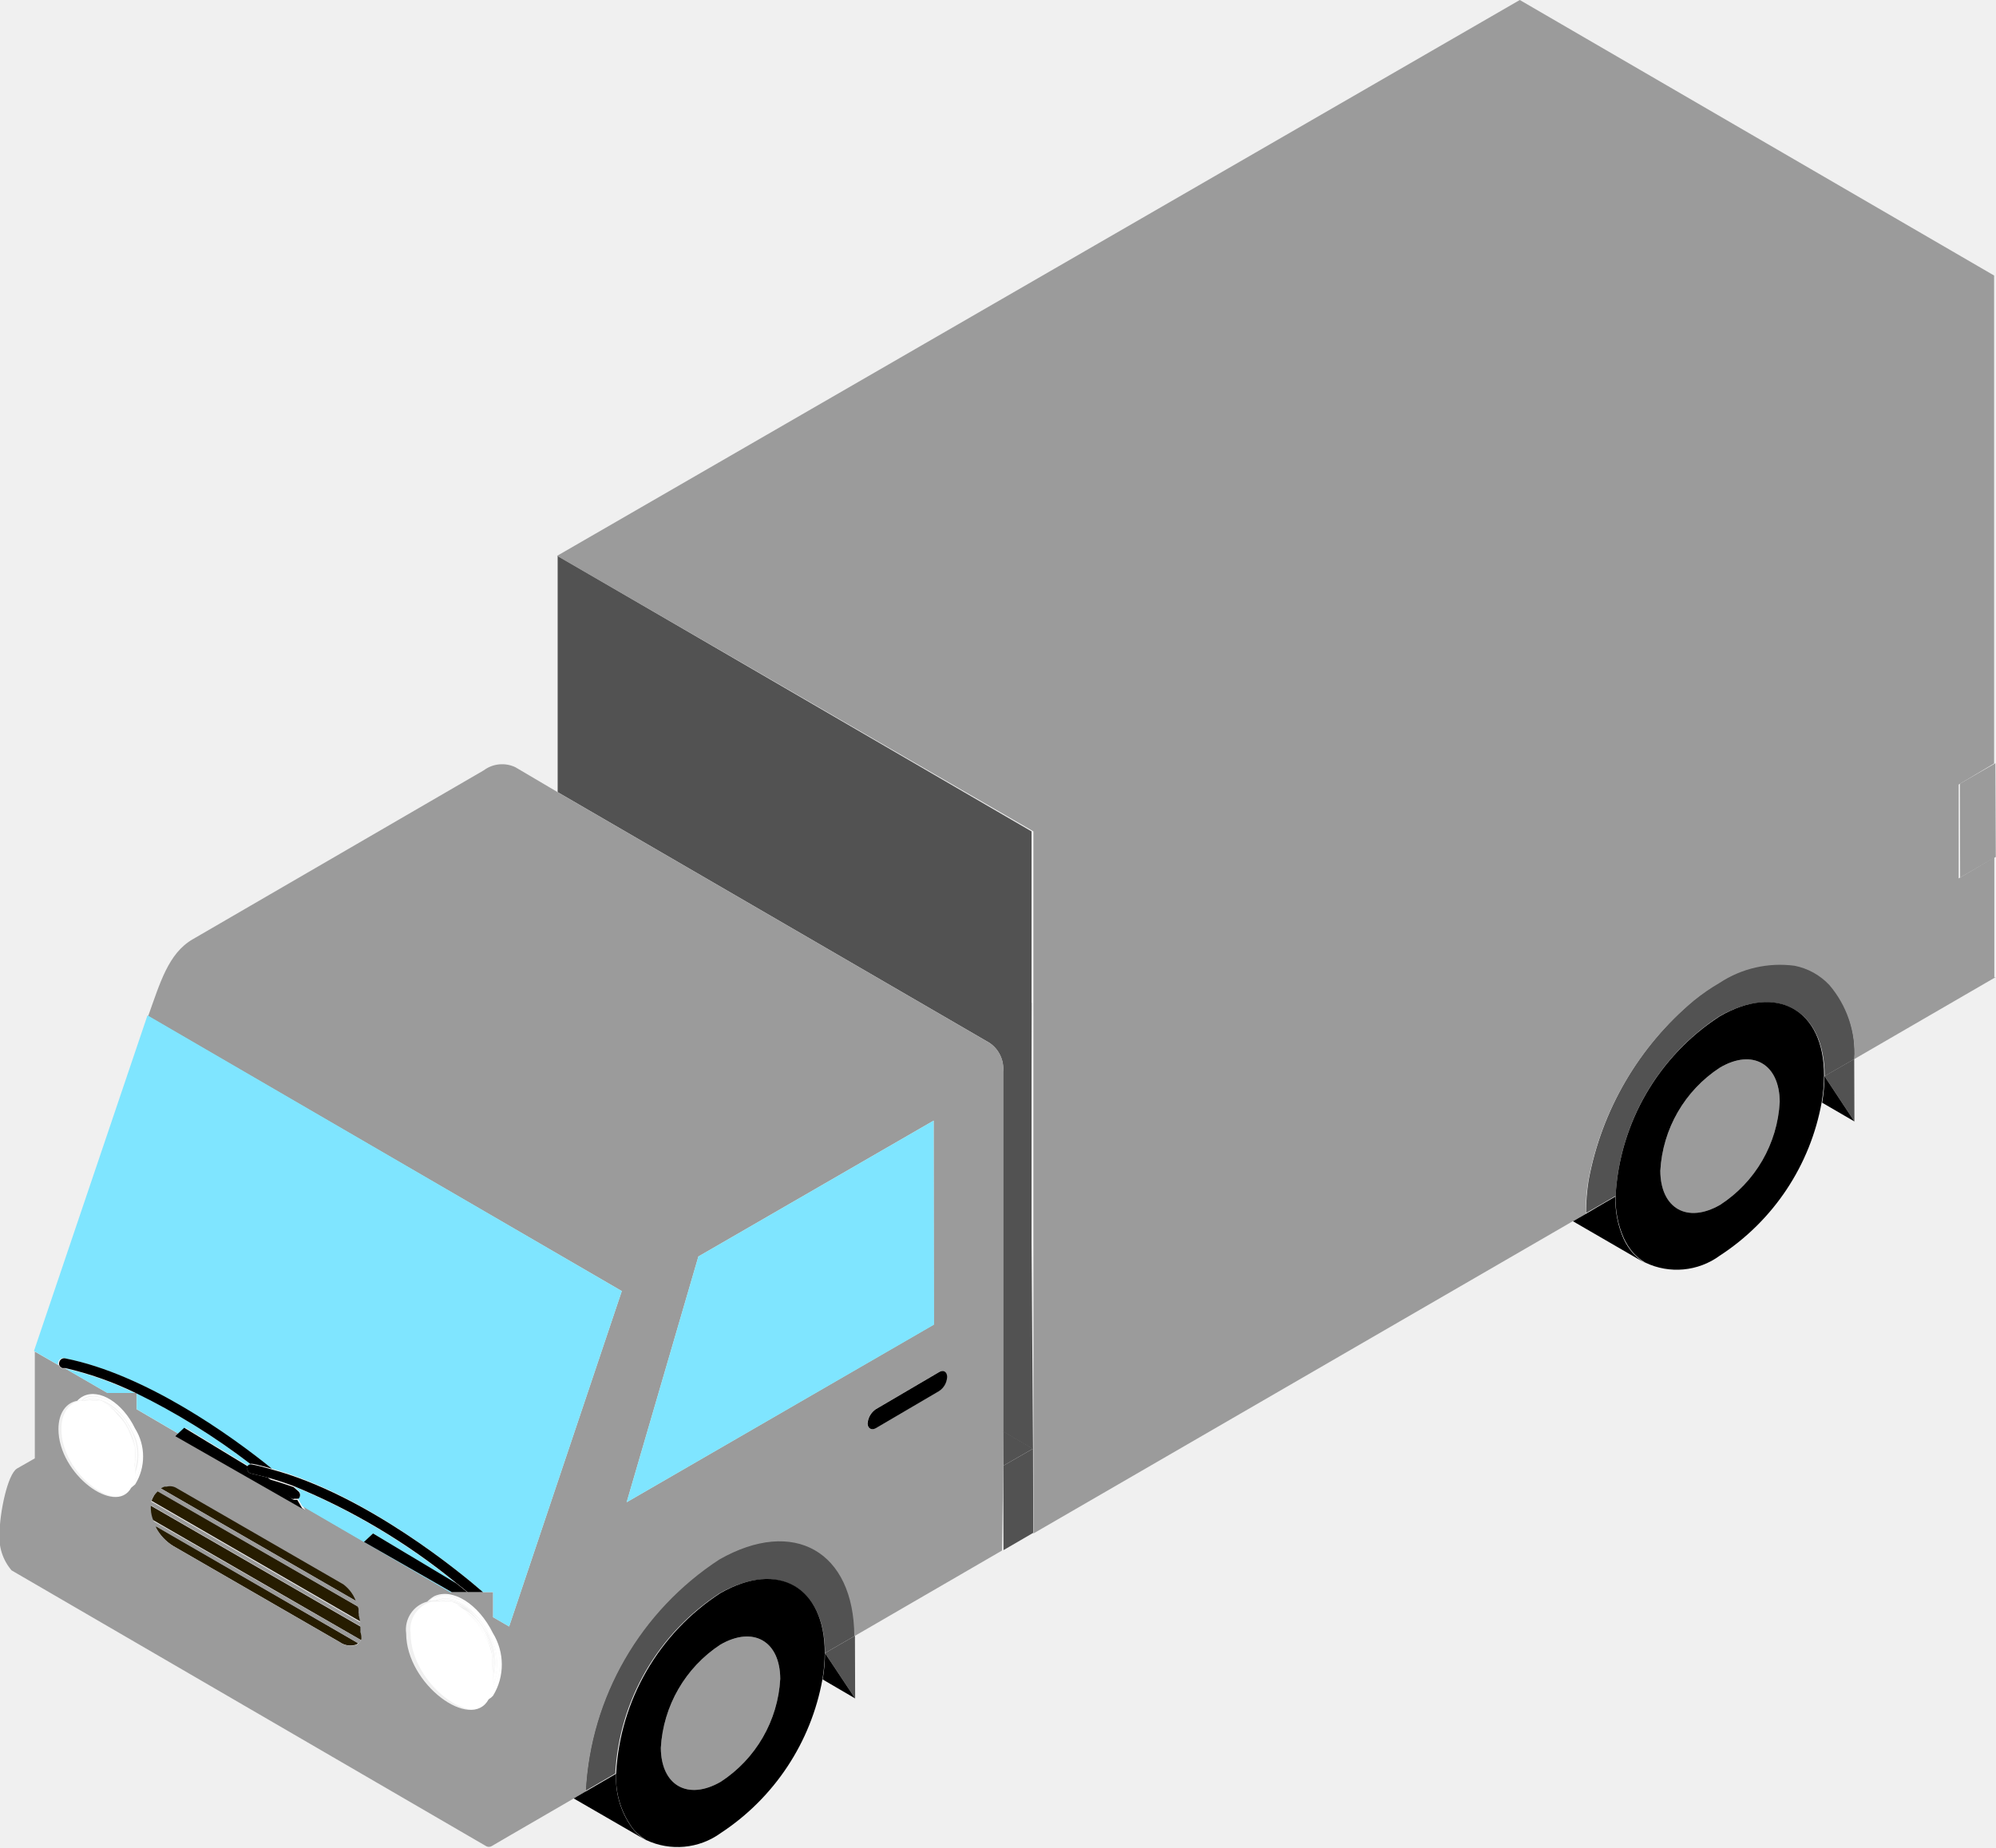
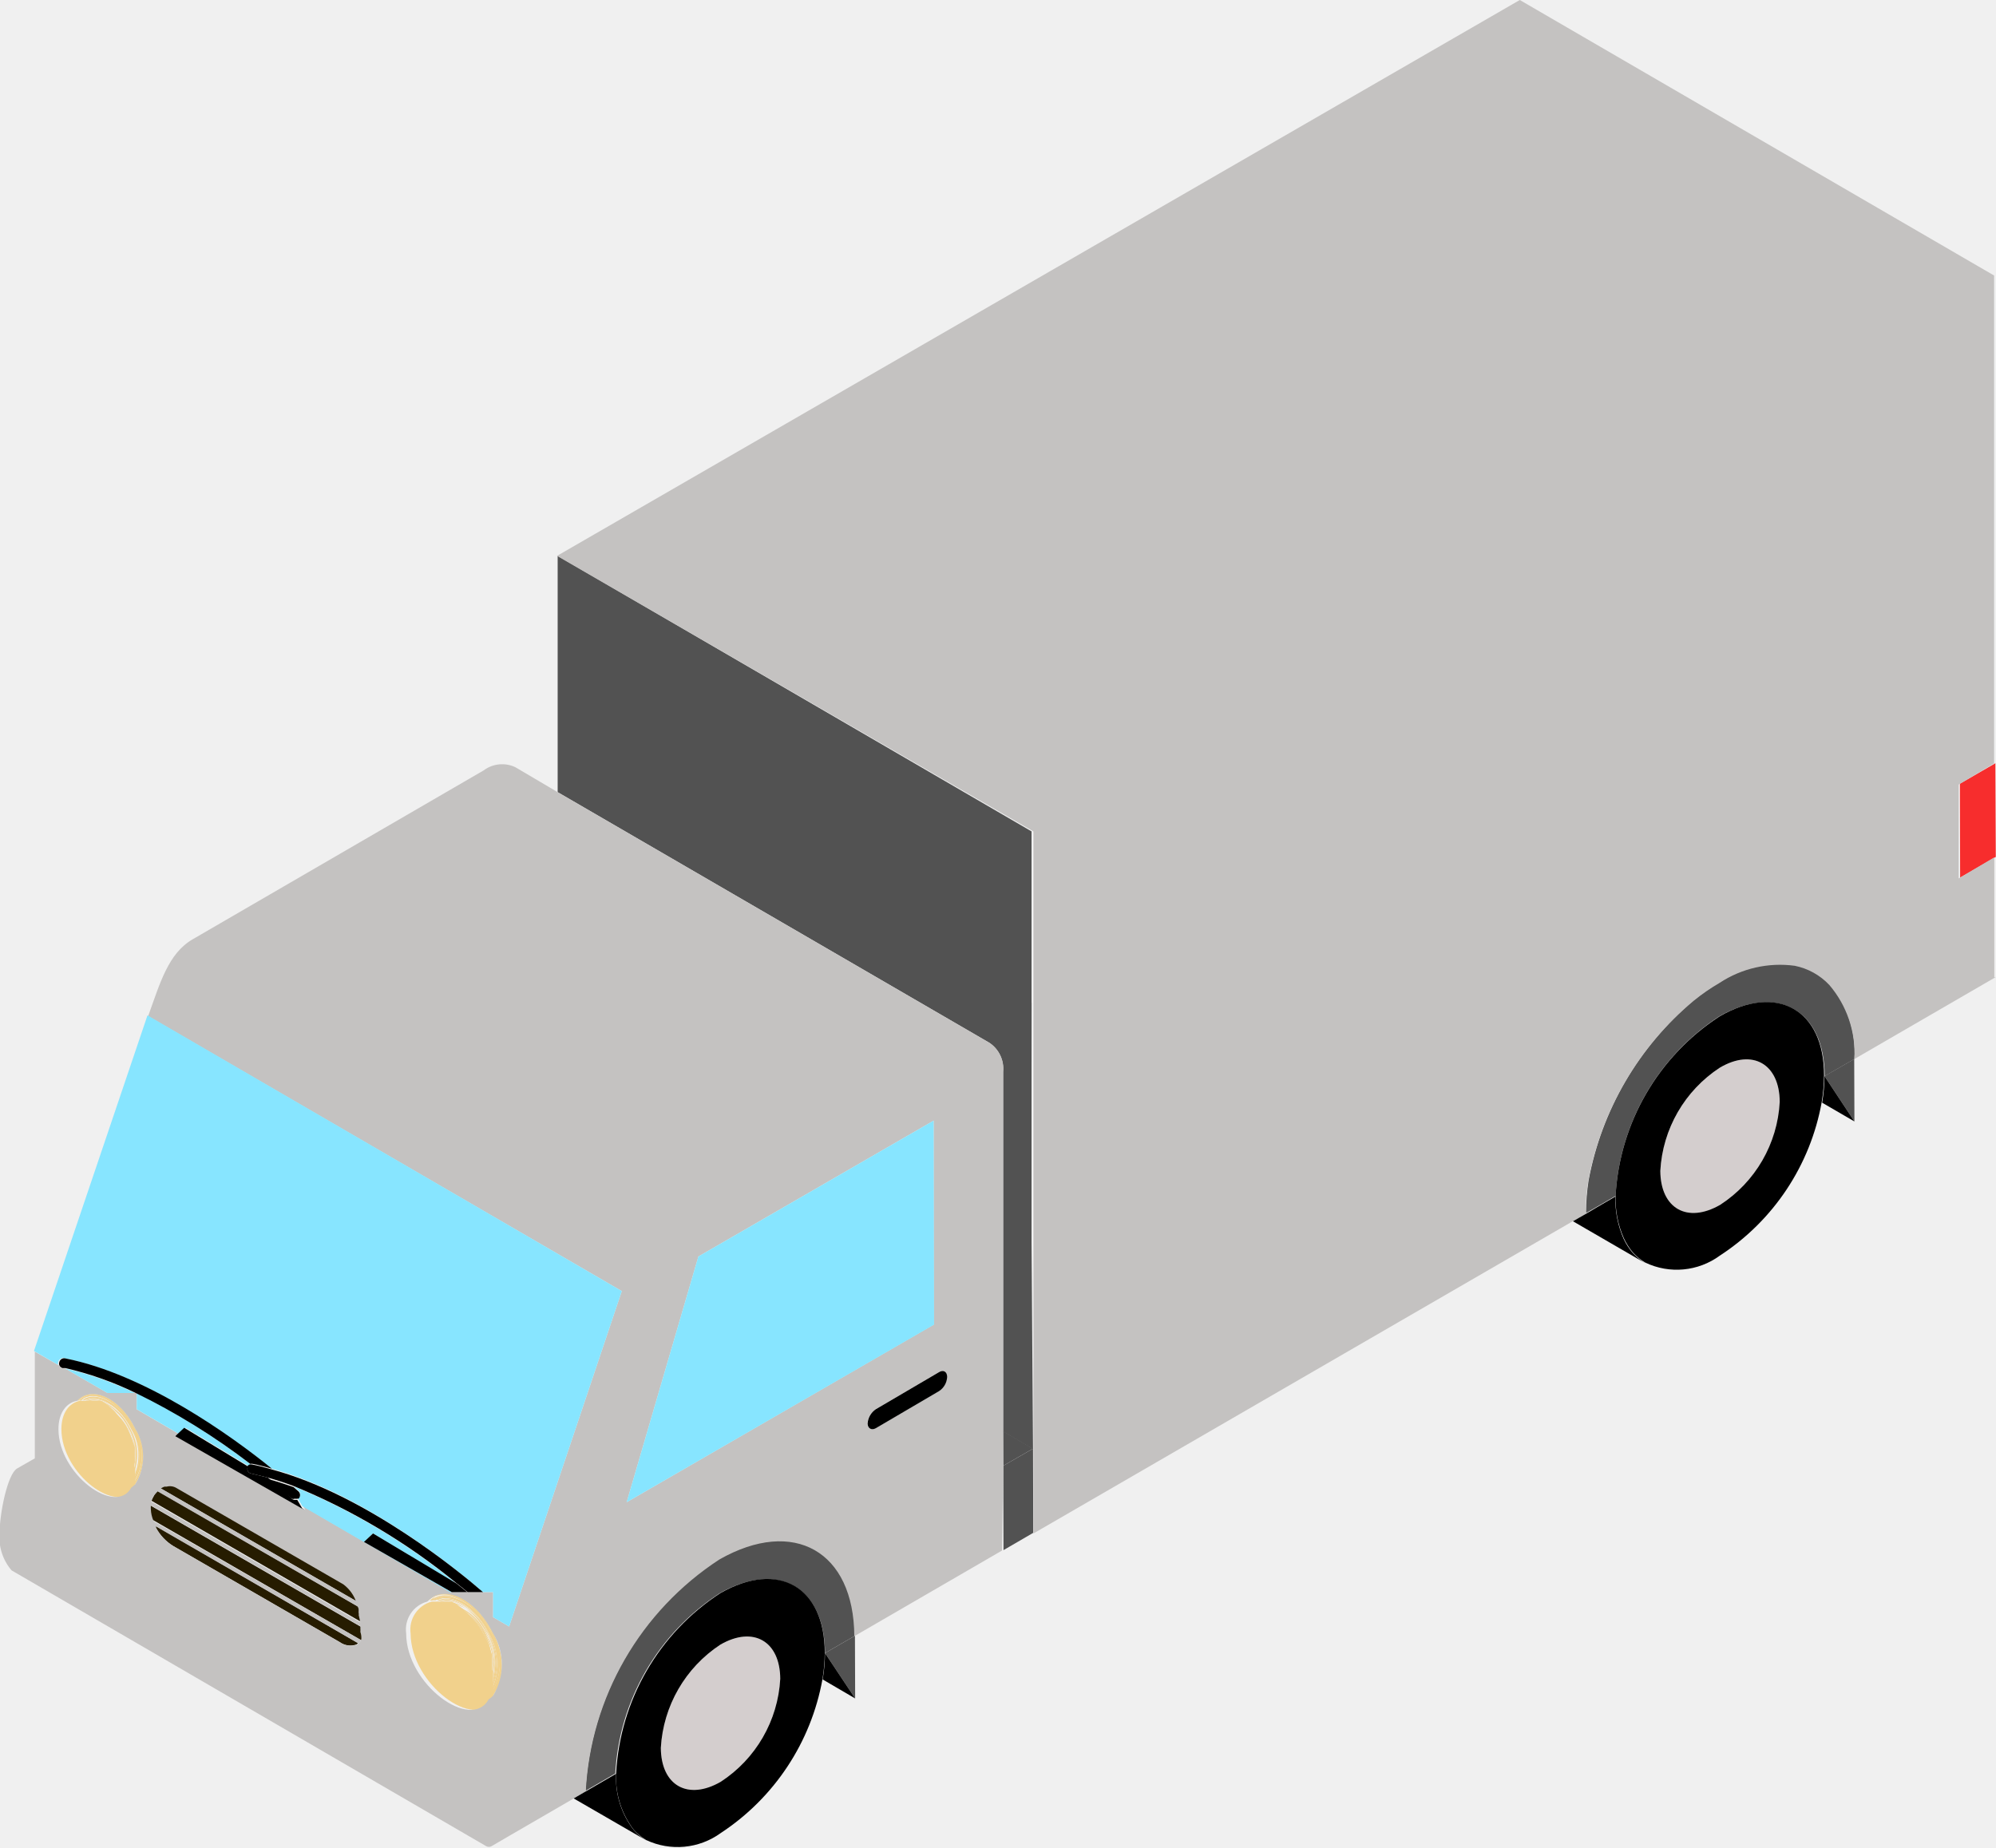
<svg xmlns="http://www.w3.org/2000/svg" id="Capa_1" data-name="Capa 1" viewBox="0 0 94.6 87.58">
  <defs>
-     <style>.cls-1{fill:#525252;}.cls-2{fill:#fff;}.cls-3{fill:#261c00;}.cls-4{fill:#9b9b9b;}.cls-5{fill:#7fe5ff;}</style>
+     <style>.cls-1{fill:#525252;}.cls-2{fill:#f1d18c;}.cls-3{fill:#261c00;}.cls-4{fill:#c4c2c1;}.cls-5{fill:#87e5ff;}.cls-6{fill:#d4cece;}.cls-7{fill:#f72d2d;}</style>
  </defs>
  <path class="cls-1" d="M81.07,107l-1.42-.83,0-17.05A1.48,1.48,0,0,0,79,87.74h0L58.54,75.86l0-11.2L81,77.72,81,84v4.76l0,5.59v2.88Z" transform="translate(-32.11 -38.31)" />
  <polygon class="cls-1" points="48.96 68.67 47.55 69.48 47.54 67.84 48.96 68.67" />
  <polygon class="cls-1" points="48.97 72.66 47.56 73.48 47.55 69.48 48.96 68.67 48.97 72.66" />
  <polygon class="cls-1" points="87.89 53.16 87.88 50.2 86.47 51.01 87.89 53.16" />
  <path class="cls-1" d="M120,88.51l-1.41.81c0-3.13-2.24-4.4-5-2.83A10.89,10.89,0,0,0,108.68,95h0l-.86.5-.54.31a10.08,10.08,0,0,1,.12-1.54,14.64,14.64,0,0,1,5-8.56l0,0a9.67,9.67,0,0,1,1.23-.85,5.21,5.21,0,0,1,3.56-.81,3.08,3.08,0,0,1,1.64.91A5,5,0,0,1,120,88.51Z" transform="translate(-32.11 -38.31)" />
  <polygon class="cls-1" points="75.16 57.54 75.16 57.54 75.16 57.54 75.16 57.54 75.16 57.54" />
  <polygon class="cls-1" points="40.53 80.51 40.52 77.54 39.1 78.36 40.53 80.51" />
  <path class="cls-1" d="M72.63,115.85l-1.42.82c0-3.13-2.24-4.4-5-2.83a10.88,10.88,0,0,0-4.94,8.54l-1.41.82a14,14,0,0,1,6.34-11C69.76,110.19,72.61,111.82,72.63,115.85Z" transform="translate(-32.11 -38.31)" />
  <path class="cls-2" d="M55.48,118.69a.87.87,0,0,1-.21.17.47.47,0,0,0,0-.1c.66-.53.74-1.83.13-3.06s-1.89-2.12-2.73-1.7a1,1,0,0,0-.27.19h-.08a1.54,1.54,0,0,1,.32-.25c.87-.42,2.11.36,2.79,1.74h0A2.84,2.84,0,0,1,55.48,118.69Z" transform="translate(-32.11 -38.31)" />
  <path class="cls-2" d="M52.74,114c.83-.4,2,.34,2.68,1.67s.53,2.42-.07,3l0,.08c.66-.53.74-1.82.13-3.06s-1.89-2.11-2.73-1.7a1.31,1.31,0,0,0-.27.19h.1Z" transform="translate(-32.11 -38.31)" />
  <path class="cls-2" d="M55.42,115.71c-.65-1.33-1.85-2.07-2.68-1.67l-.19.13h.11l.11-.08c.81-.4,2,.33,2.62,1.63a2.67,2.67,0,0,1,0,2.84l0,.11C56,118.13,56,116.89,55.42,115.71Z" transform="translate(-32.11 -38.31)" />
  <path class="cls-2" d="M55.39,115.72c-.64-1.3-1.81-2-2.62-1.63l-.11.08h.08l0,0c.79-.39,1.94.33,2.57,1.6a2.74,2.74,0,0,1,.07,2.68.78.78,0,0,1,0,.14A2.67,2.67,0,0,0,55.39,115.72Z" transform="translate(-32.11 -38.31)" />
  <path class="cls-2" d="M55.36,115.74c-.63-1.27-1.78-2-2.57-1.6l0,0h.08c.77-.38,1.9.32,2.51,1.56a2.75,2.75,0,0,1,.11,2.56.41.41,0,0,1,0,.11A2.74,2.74,0,0,0,55.36,115.74Z" transform="translate(-32.11 -38.31)" />
  <path class="cls-2" d="M55.33,115.75c-.61-1.24-1.74-1.94-2.51-1.56h0l.1,0c.75-.29,1.8.38,2.38,1.56a2.76,2.76,0,0,1,.15,2.45.25.25,0,0,1,0,.09A2.75,2.75,0,0,0,55.33,115.75Z" transform="translate(-32.11 -38.31)" />
  <path class="cls-2" d="M55.3,115.77c-.58-1.18-1.63-1.85-2.38-1.56l.12,0c.73-.19,1.68.45,2.23,1.56a2.78,2.78,0,0,1,.19,2.29.61.61,0,0,1,0,.14A2.76,2.76,0,0,0,55.3,115.77Z" transform="translate(-32.11 -38.31)" />
  <path class="cls-2" d="M55.27,115.79c-.55-1.11-1.5-1.75-2.23-1.56l.09,0c.7-.13,1.59.49,2.1,1.54a2.86,2.86,0,0,1,.25,2.13s0,.1,0,.15A2.78,2.78,0,0,0,55.27,115.79Z" transform="translate(-32.11 -38.31)" />
  <path class="cls-2" d="M55.23,115.8c-.51-1-1.4-1.67-2.1-1.54l.08,0a2.33,2.33,0,0,1,2,1.51,2.92,2.92,0,0,1,.27,2v.13A2.86,2.86,0,0,0,55.23,115.8Z" transform="translate(-32.11 -38.31)" />
  <path class="cls-2" d="M55.21,115.81a2.33,2.33,0,0,0-2-1.51l.11,0a2.32,2.32,0,0,1,1.85,1.48,2.8,2.8,0,0,1,.29,1.82.77.77,0,0,1,0,.15A2.92,2.92,0,0,0,55.21,115.81Z" transform="translate(-32.11 -38.31)" />
  <path class="cls-2" d="M55.17,115.83a2.32,2.32,0,0,0-1.85-1.48l.11.05a2.38,2.38,0,0,1,1.71,1.44,2.85,2.85,0,0,1,.31,1.65.81.81,0,0,1,0,.16A2.8,2.8,0,0,0,55.17,115.83Z" transform="translate(-32.11 -38.31)" />
  <path class="cls-2" d="M55.14,115.84a2.38,2.38,0,0,0-1.71-1.44l.07,0,0,0a2.39,2.39,0,0,1,1.57,1.4,2.88,2.88,0,0,1,.32,1.45c0,.06,0,.12,0,.18A2.85,2.85,0,0,0,55.14,115.84Z" transform="translate(-32.11 -38.31)" />
  <path class="cls-2" d="M55.11,115.86a2.39,2.39,0,0,0-1.57-1.4l.12.08a2.42,2.42,0,0,1,1.42,1.33,2.89,2.89,0,0,1,.31,1.28c0,.06,0,.11,0,.16A2.88,2.88,0,0,0,55.11,115.86Z" transform="translate(-32.11 -38.31)" />
  <path class="cls-2" d="M55.08,115.87a2.42,2.42,0,0,0-1.42-1.33l.11.08a2.45,2.45,0,0,1,1.28,1.27,3.15,3.15,0,0,1,.31,1.1l0,.16A2.89,2.89,0,0,0,55.08,115.87Z" transform="translate(-32.11 -38.31)" />
  <path class="cls-2" d="M53.77,114.62l.17.12A2.51,2.51,0,0,1,55,115.9a2.73,2.73,0,0,1,.27.87,1.42,1.42,0,0,1,.07.22,3.15,3.15,0,0,0-.31-1.1A2.45,2.45,0,0,0,53.77,114.62Z" transform="translate(-32.11 -38.31)" />
  <path class="cls-2" d="M53.94,114.74a1.14,1.14,0,0,1,.11.11,2.5,2.5,0,0,1,.94,1.07,2.81,2.81,0,0,1,.23.65c0,.07.05.13.07.2a2.73,2.73,0,0,0-.27-.87A2.51,2.51,0,0,0,53.94,114.74Z" transform="translate(-32.11 -38.31)" />
  <path class="cls-2" d="M54.05,114.85l.23.2a2.79,2.79,0,0,1,.68.88,3.59,3.59,0,0,1,.15.37l.11.27a2.81,2.81,0,0,0-.23-.65A2.5,2.5,0,0,0,54.05,114.85Z" transform="translate(-32.11 -38.31)" />
  <path class="cls-2" d="M54.28,115.05l.21.26.12.14h0a3.22,3.22,0,0,1,.24.36c.09.16.18.32.25.48a3.59,3.59,0,0,0-.15-.37A2.79,2.79,0,0,0,54.28,115.05Z" transform="translate(-32.11 -38.31)" />
  <path class="cls-2" d="M54.86,115.82a3.22,3.22,0,0,0-.24-.36C54.71,115.58,54.78,115.7,54.86,115.82Z" transform="translate(-32.11 -38.31)" />
  <path class="cls-2" d="M54.49,115.31l.12.14Z" transform="translate(-32.11 -38.31)" />
  <path class="cls-2" d="M55.48,117.81v.12c0,.06,0,.1,0,.15a.76.76,0,0,1,0,.15.28.28,0,0,1,0,.09.34.34,0,0,1,0,.1.78.78,0,0,1,0,.14l0,.12,0,.08a.47.47,0,0,1,0,.1c-.83,1.53-3.9-.7-3.91-3.12,0,0,0,0,0,0h0a1.37,1.37,0,0,1,1-1.51h.45l.1,0,.12,0,.09,0,.08,0,.11,0,.11.06h0l0,0,0,0,.12.07.11.08.17.12a1.14,1.14,0,0,1,.11.11,2.29,2.29,0,0,1,.23.21l.21.25.12.14s0,0,0,0a3.22,3.22,0,0,1,.24.36,4.23,4.23,0,0,1,.25.47l.11.27c0,.07.05.14.07.2s.05.15.07.22l0,.17s0,.1,0,.16,0,.11,0,.17a.92.92,0,0,1,0,.16A.88.88,0,0,1,55.48,117.81Z" transform="translate(-32.11 -38.31)" />
  <path class="cls-2" d="M38.52,108.67l-.19.16.05-.09a2.33,2.33,0,0,0,.11-2.71c-.59-1.19-1.67-1.86-2.41-1.5a.81.81,0,0,0-.24.17h-.07a1,1,0,0,1,.29-.22c.76-.37,1.86.31,2.45,1.53a0,0,0,0,1,0,0A2.51,2.51,0,0,1,38.52,108.67Z" transform="translate(-32.11 -38.31)" />
  <path class="cls-2" d="M36.1,104.57c.73-.36,1.79.3,2.36,1.47a2.33,2.33,0,0,1-.06,2.62s0,0,0,.07a2.31,2.31,0,0,0,.11-2.7c-.59-1.19-1.67-1.87-2.41-1.5a.81.81,0,0,0-.24.17h.09A1.77,1.77,0,0,1,36.1,104.57Z" transform="translate(-32.11 -38.31)" />
  <path class="cls-2" d="M38.46,106c-.57-1.17-1.63-1.83-2.36-1.47a1.77,1.77,0,0,0-.17.12H36l.09-.07c.71-.35,1.75.3,2.31,1.45a2.33,2.33,0,0,1,0,2.5l0,.1A2.33,2.33,0,0,0,38.46,106Z" transform="translate(-32.11 -38.31)" />
  <path class="cls-2" d="M38.43,106.06c-.56-1.15-1.6-1.8-2.31-1.45l-.09.07h.07l0,0c.7-.35,1.71.29,2.27,1.41a2.41,2.41,0,0,1,.06,2.36s0,.08,0,.13A2.33,2.33,0,0,0,38.43,106.06Z" transform="translate(-32.11 -38.31)" />
  <path class="cls-2" d="M38.41,106.07c-.56-1.12-1.57-1.76-2.27-1.41l0,0h.06c.69-.34,1.68.28,2.22,1.38a2.4,2.4,0,0,1,.1,2.26.28.28,0,0,1,0,.09A2.41,2.41,0,0,0,38.41,106.07Z" transform="translate(-32.11 -38.31)" />
  <path class="cls-2" d="M38.38,106.08c-.54-1.1-1.53-1.72-2.22-1.38h0l.1,0c.66-.26,1.58.34,2.09,1.38a2.43,2.43,0,0,1,.14,2.16.19.19,0,0,1,0,.08A2.4,2.4,0,0,0,38.38,106.08Z" transform="translate(-32.11 -38.31)" />
  <path class="cls-2" d="M38.35,106.1c-.51-1-1.43-1.64-2.09-1.38l.1,0c.64-.17,1.49.4,2,1.37a2.42,2.42,0,0,1,.18,2c0,.05,0,.09,0,.13A2.43,2.43,0,0,0,38.35,106.1Z" transform="translate(-32.11 -38.31)" />
  <path class="cls-2" d="M38.32,106.11c-.47-1-1.32-1.54-2-1.37l.08,0c.62-.12,1.41.43,1.86,1.35a2.53,2.53,0,0,1,.21,1.88s0,.09,0,.13A2.42,2.42,0,0,0,38.32,106.11Z" transform="translate(-32.11 -38.31)" />
  <path class="cls-2" d="M38.3,106.12c-.45-.92-1.24-1.47-1.86-1.35l.07,0a2,2,0,0,1,1.76,1.33,2.53,2.53,0,0,1,.24,1.76s0,0,0,0,0,0,0,.06A2.53,2.53,0,0,0,38.3,106.12Z" transform="translate(-32.11 -38.31)" />
  <path class="cls-2" d="M38.27,106.13a2,2,0,0,0-1.76-1.33l.1,0a2.09,2.09,0,0,1,1.64,1.31,2.5,2.5,0,0,1,.25,1.6.66.66,0,0,1,0,.14A2.53,2.53,0,0,0,38.27,106.13Z" transform="translate(-32.11 -38.31)" />
  <path class="cls-2" d="M38.25,106.15a2.09,2.09,0,0,0-1.64-1.31l.1,0a2.1,2.1,0,0,1,1.51,1.27,2.57,2.57,0,0,1,.27,1.46.57.57,0,0,1,0,.13A2.5,2.5,0,0,0,38.25,106.15Z" transform="translate(-32.11 -38.31)" />
  <path class="cls-2" d="M38.22,106.16a2.1,2.1,0,0,0-1.51-1.27l.06,0,0,0a2.13,2.13,0,0,1,1.38,1.24,2.49,2.49,0,0,1,.28,1.28c0,.05,0,.1,0,.16A2.57,2.57,0,0,0,38.22,106.16Z" transform="translate(-32.11 -38.31)" />
  <path class="cls-2" d="M38.19,106.18a2.13,2.13,0,0,0-1.38-1.24l.1.07a2.12,2.12,0,0,1,1.25,1.18,2.58,2.58,0,0,1,.28,1.13l0,.14A2.49,2.49,0,0,0,38.19,106.18Z" transform="translate(-32.11 -38.31)" />
  <path class="cls-2" d="M38.16,106.19A2.12,2.12,0,0,0,36.91,105l.1.07a2.13,2.13,0,0,1,1.12,1.12,2.52,2.52,0,0,1,.28,1l0,.15A2.58,2.58,0,0,0,38.16,106.19Z" transform="translate(-32.11 -38.31)" />
  <path class="cls-2" d="M37,105.08l.14.11a2.18,2.18,0,0,1,1,1,2.63,2.63,0,0,1,.24.77l.06.19a2.52,2.52,0,0,0-.28-1A2.13,2.13,0,0,0,37,105.08Z" transform="translate(-32.11 -38.31)" />
  <path class="cls-2" d="M37.15,105.19a.87.87,0,0,1,.11.09,2.29,2.29,0,0,1,.82,1,2.71,2.71,0,0,1,.21.58l.06.17a2.63,2.63,0,0,0-.24-.77A2.18,2.18,0,0,0,37.15,105.19Z" transform="translate(-32.11 -38.31)" />
  <path class="cls-2" d="M37.26,105.28l.2.19a2.37,2.37,0,0,1,.6.77c0,.11.09.22.13.32s.07.16.1.25a2.71,2.71,0,0,0-.21-.58A2.29,2.29,0,0,0,37.26,105.28Z" transform="translate(-32.11 -38.31)" />
  <path class="cls-2" d="M37.46,105.47l.18.22.11.12v0a3,3,0,0,1,.21.32c.08.13.15.27.22.41,0-.1-.08-.21-.13-.32A2.37,2.37,0,0,0,37.46,105.47Z" transform="translate(-32.11 -38.31)" />
  <path class="cls-2" d="M38,106.15a3,3,0,0,0-.21-.32Z" transform="translate(-32.11 -38.31)" />
  <path class="cls-2" d="M37.64,105.69l.11.12Z" transform="translate(-32.11 -38.31)" />
  <path class="cls-2" d="M38.52,107.94s0,0,0,.06,0,.09,0,.14,0,.08,0,.13a.25.25,0,0,1,0,.08.22.22,0,0,1,0,.08s0,.09,0,.13l0,.1s0,0,0,.08l-.05.09c-.74,1.35-3.45-.63-3.45-2.78,0-.76.37-1.25.89-1.34h.33l.06,0h.1a.38.38,0,0,1,.1,0l.08,0,.07,0,.1,0,.1,0,.06,0,0,0,.1.06.1.07.14.11.11.09c.06.07.13.12.2.19l.18.22a1.27,1.27,0,0,1,.11.13,0,0,0,0,0,0,0l.21.32c.08.14.15.27.22.42l.1.24.06.18.06.19,0,.14,0,.14c0,.06,0,.11,0,.16a.66.66,0,0,1,0,.14.57.57,0,0,1,0,.13A.43.43,0,0,0,38.52,107.94Z" transform="translate(-32.11 -38.31)" />
  <path class="cls-3" d="M49.33,115.65a.83.83,0,0,1-.1.41l-9.91-5.72a1.5,1.5,0,0,1-.12-.53.9.9,0,0,1,0-.16l10.09,5.82A1.21,1.21,0,0,1,49.33,115.65Z" transform="translate(-32.11 -38.31)" />
  <path class="cls-3" d="M49.08,116.2s0,0-.07.06a.87.87,0,0,1-.8-.11l-7.9-4.56a2.29,2.29,0,0,1-.82-.87.2.2,0,0,1,0-.08Z" transform="translate(-32.11 -38.31)" />
  <path class="cls-3" d="M49,114.21l-9.31-5.37a.57.57,0,0,1,.21-.12l.1,0a.6.6,0,0,1,.47.07l7.9,4.56A1.76,1.76,0,0,1,49,114.21Z" transform="translate(-32.11 -38.31)" />
  <path class="cls-3" d="M49.13,114.5h0a2.76,2.76,0,0,0-.08-.27C49.07,114.31,49.1,114.41,49.13,114.5Z" transform="translate(-32.11 -38.31)" />
  <path class="cls-3" d="M49.29,115.23l-10-5.78a1.66,1.66,0,0,1,.13-.27.36.36,0,0,1,.07-.1l.09-.1,9.54,5.51h0a.28.28,0,0,1,0,.13h0a.94.94,0,0,1,0,.16s0,0,0,0A3.14,3.14,0,0,1,49.29,115.23Z" transform="translate(-32.11 -38.31)" />
-   <polygon class="cls-4" points="94.59 40.62 92.9 41.6 92.89 37.15 94.57 36.18 94.59 40.62" />
-   <path class="cls-4" d="M113.62,88.92a6.25,6.25,0,0,0-2.82,4.89c0,1.79,1.28,2.51,2.84,1.61a6.21,6.21,0,0,0,2.82-4.88C116.45,88.75,115.18,88,113.62,88.92Z" transform="translate(-32.11 -38.31)" />
+   <polygon class="cls-7" points="94.59 40.62 92.9 41.6 92.89 37.15 94.57 36.18 94.59 40.62" />
+   <path class="cls-6" d="M113.62,88.92a6.25,6.25,0,0,0-2.82,4.89c0,1.79,1.28,2.51,2.84,1.61a6.21,6.21,0,0,0,2.82-4.88C116.45,88.75,115.18,88,113.62,88.92Z" transform="translate(-32.11 -38.31)" />
  <polygon class="cls-4" points="75.16 57.54 75.16 57.54 75.16 57.55 75.83 57.15 76.56 56.73 75.16 57.54" />
  <polygon class="cls-4" points="48.91 47.54 48.91 50.42 48.9 47.54 48.91 47.54" />
  <path class="cls-4" d="M126.71,84.62,120,88.51A5,5,0,0,0,118.81,85a3.08,3.08,0,0,0-1.64-.91,5.21,5.21,0,0,0-3.56.81,9.67,9.67,0,0,0-1.23.85l0,0a14.64,14.64,0,0,0-5,8.56,10.08,10.08,0,0,0-.12,1.54l-.61.35L81.09,111v-4l0-9.75V94.35l0-5.59V85.85h0V84l0-6.28L58.51,64.66l45.63-26.35,22.48,13.06h0l0,8.13v15l-1.68,1v4.45l1.69-1v5.69Z" transform="translate(-32.11 -38.31)" />
-   <path class="cls-4" d="M66.25,116.27a6.28,6.28,0,0,0-2.82,4.89c0,1.79,1.28,2.51,2.84,1.61a6.23,6.23,0,0,0,2.82-4.88C69.08,116.1,67.81,115.37,66.25,116.27Z" transform="translate(-32.11 -38.31)" />
+   <path class="cls-6" d="M66.25,116.27a6.28,6.28,0,0,0-2.82,4.89c0,1.79,1.28,2.51,2.84,1.61a6.23,6.23,0,0,0,2.82-4.88C69.08,116.1,67.81,115.37,66.25,116.27Z" transform="translate(-32.11 -38.31)" />
  <path class="cls-4" d="M39.43,110.59a1.58,1.58,0,0,1-.13-.26h0A2.72,2.72,0,0,0,39.43,110.59Z" transform="translate(-32.11 -38.31)" />
  <path class="cls-4" d="M49.13,114.5h0a2.76,2.76,0,0,0-.08-.27C49.07,114.31,49.1,114.41,49.13,114.5Z" transform="translate(-32.11 -38.31)" />
  <path class="cls-4" d="M79.66,107.79v-1.64l0-17.05A1.48,1.48,0,0,0,79,87.74h0L58.54,75.86l-2-1.18a1.46,1.46,0,0,0-1.51.15l-13.78,8c-1.17.67-1.56,2.1-2.12,3.65L61.58,99.51l-5.34,15.9-.76-.44v-1.19h-2l-7-4.07.1.17-6.11-3.49.11-.11-2-1.17v-.77H37.2l-2-1.16-.14,0a.23.23,0,0,1-.15-.14l-1.15-.66v5.06l-.84.48c-.46.27-.83,2.15-.83,3.07a2.4,2.4,0,0,0,.57,1.76l22.47,13.06s0,0,0,0a.27.27,0,0,0,.3,0l.84-.49,3-1.74.6-.35a14,14,0,0,1,6.34-11c3.52-2,6.37-.39,6.39,3.64l7-4.06Zm-41.14.88-.19.16c-.74,1.35-3.45-.63-3.45-2.78,0-.76.37-1.25.89-1.34a1,1,0,0,1,.29-.22c.76-.37,1.86.31,2.45,1.53a0,0,0,0,1,0,0A2.51,2.51,0,0,1,38.52,108.67Zm10.71,7.39a.64.64,0,0,1-.13.15h0s0,0-.07.06a.87.87,0,0,1-.8-.11l-7.9-4.56a2.29,2.29,0,0,1-.82-.87.2.2,0,0,1,0-.08l0,0a1.58,1.58,0,0,1-.13-.26h0a1.5,1.5,0,0,1-.12-.53.9.9,0,0,1,0-.16h0a.53.53,0,0,1,0-.12.19.19,0,0,1,0-.07,1.66,1.66,0,0,1,.13-.27.36.36,0,0,1,.07-.1l.09-.1a1,1,0,0,1,.15-.14.57.57,0,0,1,.21-.12l.1,0a.6.6,0,0,1,.47.07l7.9,4.56a1.76,1.76,0,0,1,.63.89h0c0,.09.07.19.1.28h0a.28.28,0,0,1,0,.13h0a.32.32,0,0,1,0,.16s0,0,0,0a3.14,3.14,0,0,1,.08.4s0,0,0,0,0,.16,0,.22a1.21,1.21,0,0,1,0,.18A.83.83,0,0,1,49.23,116.06Zm6.25,2.63a.87.87,0,0,1-.21.17c-.83,1.53-3.9-.7-3.91-3.12,0,0,0,0,0,0h0a1.37,1.37,0,0,1,1-1.51,1.54,1.54,0,0,1,.32-.25c.87-.42,2.11.36,2.79,1.74h0A2.84,2.84,0,0,1,55.48,118.69Zm6.33-9.17,3.4-11.65,11.15-6.44,0,9.67Zm14.8-5.27-3,1.76c-.21.12-.39,0-.39-.22a.89.89,0,0,1,.39-.68l3-1.76c.21-.12.38,0,.38.23A.85.85,0,0,1,76.61,104.25Z" transform="translate(-32.11 -38.31)" />
  <path class="cls-4" d="M49.13,114.5h0L39.57,109a1,1,0,0,1,.15-.14L49,114.21h0C49.07,114.31,49.1,114.41,49.13,114.5Z" transform="translate(-32.11 -38.31)" />
  <path class="cls-4" d="M49.23,116.06a.64.64,0,0,1-.13.15h0l-9.63-5.56,0,0a1.58,1.58,0,0,1-.13-.26h0Z" transform="translate(-32.11 -38.31)" />
  <path class="cls-4" d="M49.32,115.47l-10.09-5.82h0a.53.53,0,0,1,0-.12.19.19,0,0,1,0-.07l10,5.78s0,0,0,0S49.31,115.41,49.32,115.47Z" transform="translate(-32.11 -38.31)" />
  <path class="cls-5" d="M61.58,99.51l-5.34,15.9-.76-.44v-1.19H55c-1-.87-5.48-4.61-10-5.85-2-1.58-6-4.48-9.85-5.24a.24.24,0,0,0-.28.18.22.22,0,0,0,0,.14l-1.15-.66L39.1,86.44Z" transform="translate(-32.11 -38.31)" />
  <path class="cls-5" d="M38.5,104.34H37.2l-2-1.16A15.77,15.77,0,0,1,38.5,104.34Z" transform="translate(-32.11 -38.31)" />
  <path class="cls-5" d="M44,107.73a.19.19,0,0,0-.1.08l-3-1.82-.31.29-2-1.17v-.76A31.86,31.86,0,0,1,44,107.73Z" transform="translate(-32.11 -38.31)" />
  <path class="cls-5" d="M49.36,111.4l4.16,2.38h-.08l-7-4.07-.23-.4.06,0a.23.23,0,0,0,0-.33l-.24-.21a30.39,30.39,0,0,1,7.73,4.62L49.79,111Z" transform="translate(-32.11 -38.31)" />
  <polygon class="cls-5" points="44.27 62.79 29.7 71.21 33.1 59.56 44.25 53.12 44.27 62.79" />
  <path d="M118.58,89.32a7.85,7.85,0,0,1-.11,1.26l1.53.89Z" transform="translate(-32.11 -38.31)" />
  <path d="M71.1,117.92l1.54.9-1.43-2.15A7.64,7.64,0,0,1,71.1,117.92Z" transform="translate(-32.11 -38.31)" />
  <path d="M46.53,109.88l-6.11-3.49.11-.11.31-.29,3,1.82s0,0,0,.08a.22.22,0,0,0,.18.27l.78.19c.69.56,1.12.93,1.13,1a.25.25,0,0,0,.16.06s.07,0,.11,0l.23.4Z" transform="translate(-32.11 -38.31)" />
  <path d="M45,107.93c-.3-.09-.61-.17-.91-.23a.27.27,0,0,0-.12,0,31.86,31.86,0,0,0-5.47-3.38h0a15.77,15.77,0,0,0-3.29-1.16l-.14,0a.23.23,0,0,1-.15-.14.22.22,0,0,1,0-.14.24.24,0,0,1,.28-.18C39,103.45,43.05,106.35,45,107.93Z" transform="translate(-32.11 -38.31)" />
  <path d="M46.09,109.35a.18.18,0,0,0,.11,0l.06,0a.24.24,0,0,0,0-.34l-.24-.21c-.4-.14-.8-.27-1.2-.38.69.55,1.12.93,1.13.94A.25.25,0,0,0,46.09,109.35Z" transform="translate(-32.11 -38.31)" />
  <path d="M54.25,113.78h-.73l-4.16-2.38.43-.4,3.94,2.36C53.93,113.51,54.1,113.66,54.25,113.78Z" transform="translate(-32.11 -38.31)" />
  <path d="M55,113.78h-.73c-.15-.12-.32-.27-.52-.42A30.39,30.39,0,0,0,46,108.74q-.6-.22-1.2-.39l-.78-.19a.22.22,0,0,1-.18-.27s0,0,0-.08a.19.19,0,0,1,.1-.08.27.27,0,0,1,.12,0c.3.06.61.14.91.23C49.5,109.17,54,112.91,55,113.78Z" transform="translate(-32.11 -38.31)" />
  <path d="M110.11,98.2l-3.45-2,.61-.35h0l.54-.32.86-.5h0a4.67,4.67,0,0,0,.39,2h0a2.94,2.94,0,0,0,.44.68l0,0A2.65,2.65,0,0,0,110.11,98.2Z" transform="translate(-32.11 -38.31)" />
  <path d="M113.61,86.49A10.87,10.87,0,0,0,108.68,95a4.61,4.61,0,0,0,.39,2h0a3,3,0,0,0,.44.69l0,0a2.35,2.35,0,0,0,.58.47,3.45,3.45,0,0,0,3.53-.33,11,11,0,0,0,4.83-7.28,7.85,7.85,0,0,0,.11-1.26C118.57,86.18,116.34,84.91,113.61,86.49Zm2.85,4.05a6.21,6.21,0,0,1-2.82,4.88c-1.56.9-2.83.18-2.84-1.61a6.25,6.25,0,0,1,2.82-4.89C115.18,88,116.45,88.75,116.46,90.54Z" transform="translate(-32.11 -38.31)" />
  <path d="M62.76,125.56l-3.46-2,.6-.35,1.41-.82a4,4,0,0,0,.84,2.67h0a2.18,2.18,0,0,0,.58.48Z" transform="translate(-32.11 -38.31)" />
  <path d="M66.25,113.83a10.9,10.9,0,0,0-4.94,8.55,4.07,4.07,0,0,0,.84,2.67h0a2.65,2.65,0,0,0,.58.48,3.49,3.49,0,0,0,3.54-.33,11.07,11.07,0,0,0,4.82-7.29,7.64,7.64,0,0,0,.11-1.25C71.2,113.53,69,112.26,66.25,113.83Zm2.84,4.06a6.23,6.23,0,0,1-2.82,4.88c-1.56.9-2.83.18-2.84-1.61a6.28,6.28,0,0,1,2.82-4.89C67.81,115.37,69.08,116.1,69.09,117.89Z" transform="translate(-32.11 -38.31)" />
  <path d="M77,103.58a.85.85,0,0,1-.38.67l-3,1.76c-.21.12-.39,0-.39-.22a.89.89,0,0,1,.39-.68l3-1.76C76.82,103.23,77,103.33,77,103.58Z" transform="translate(-32.11 -38.31)" />
</svg>
